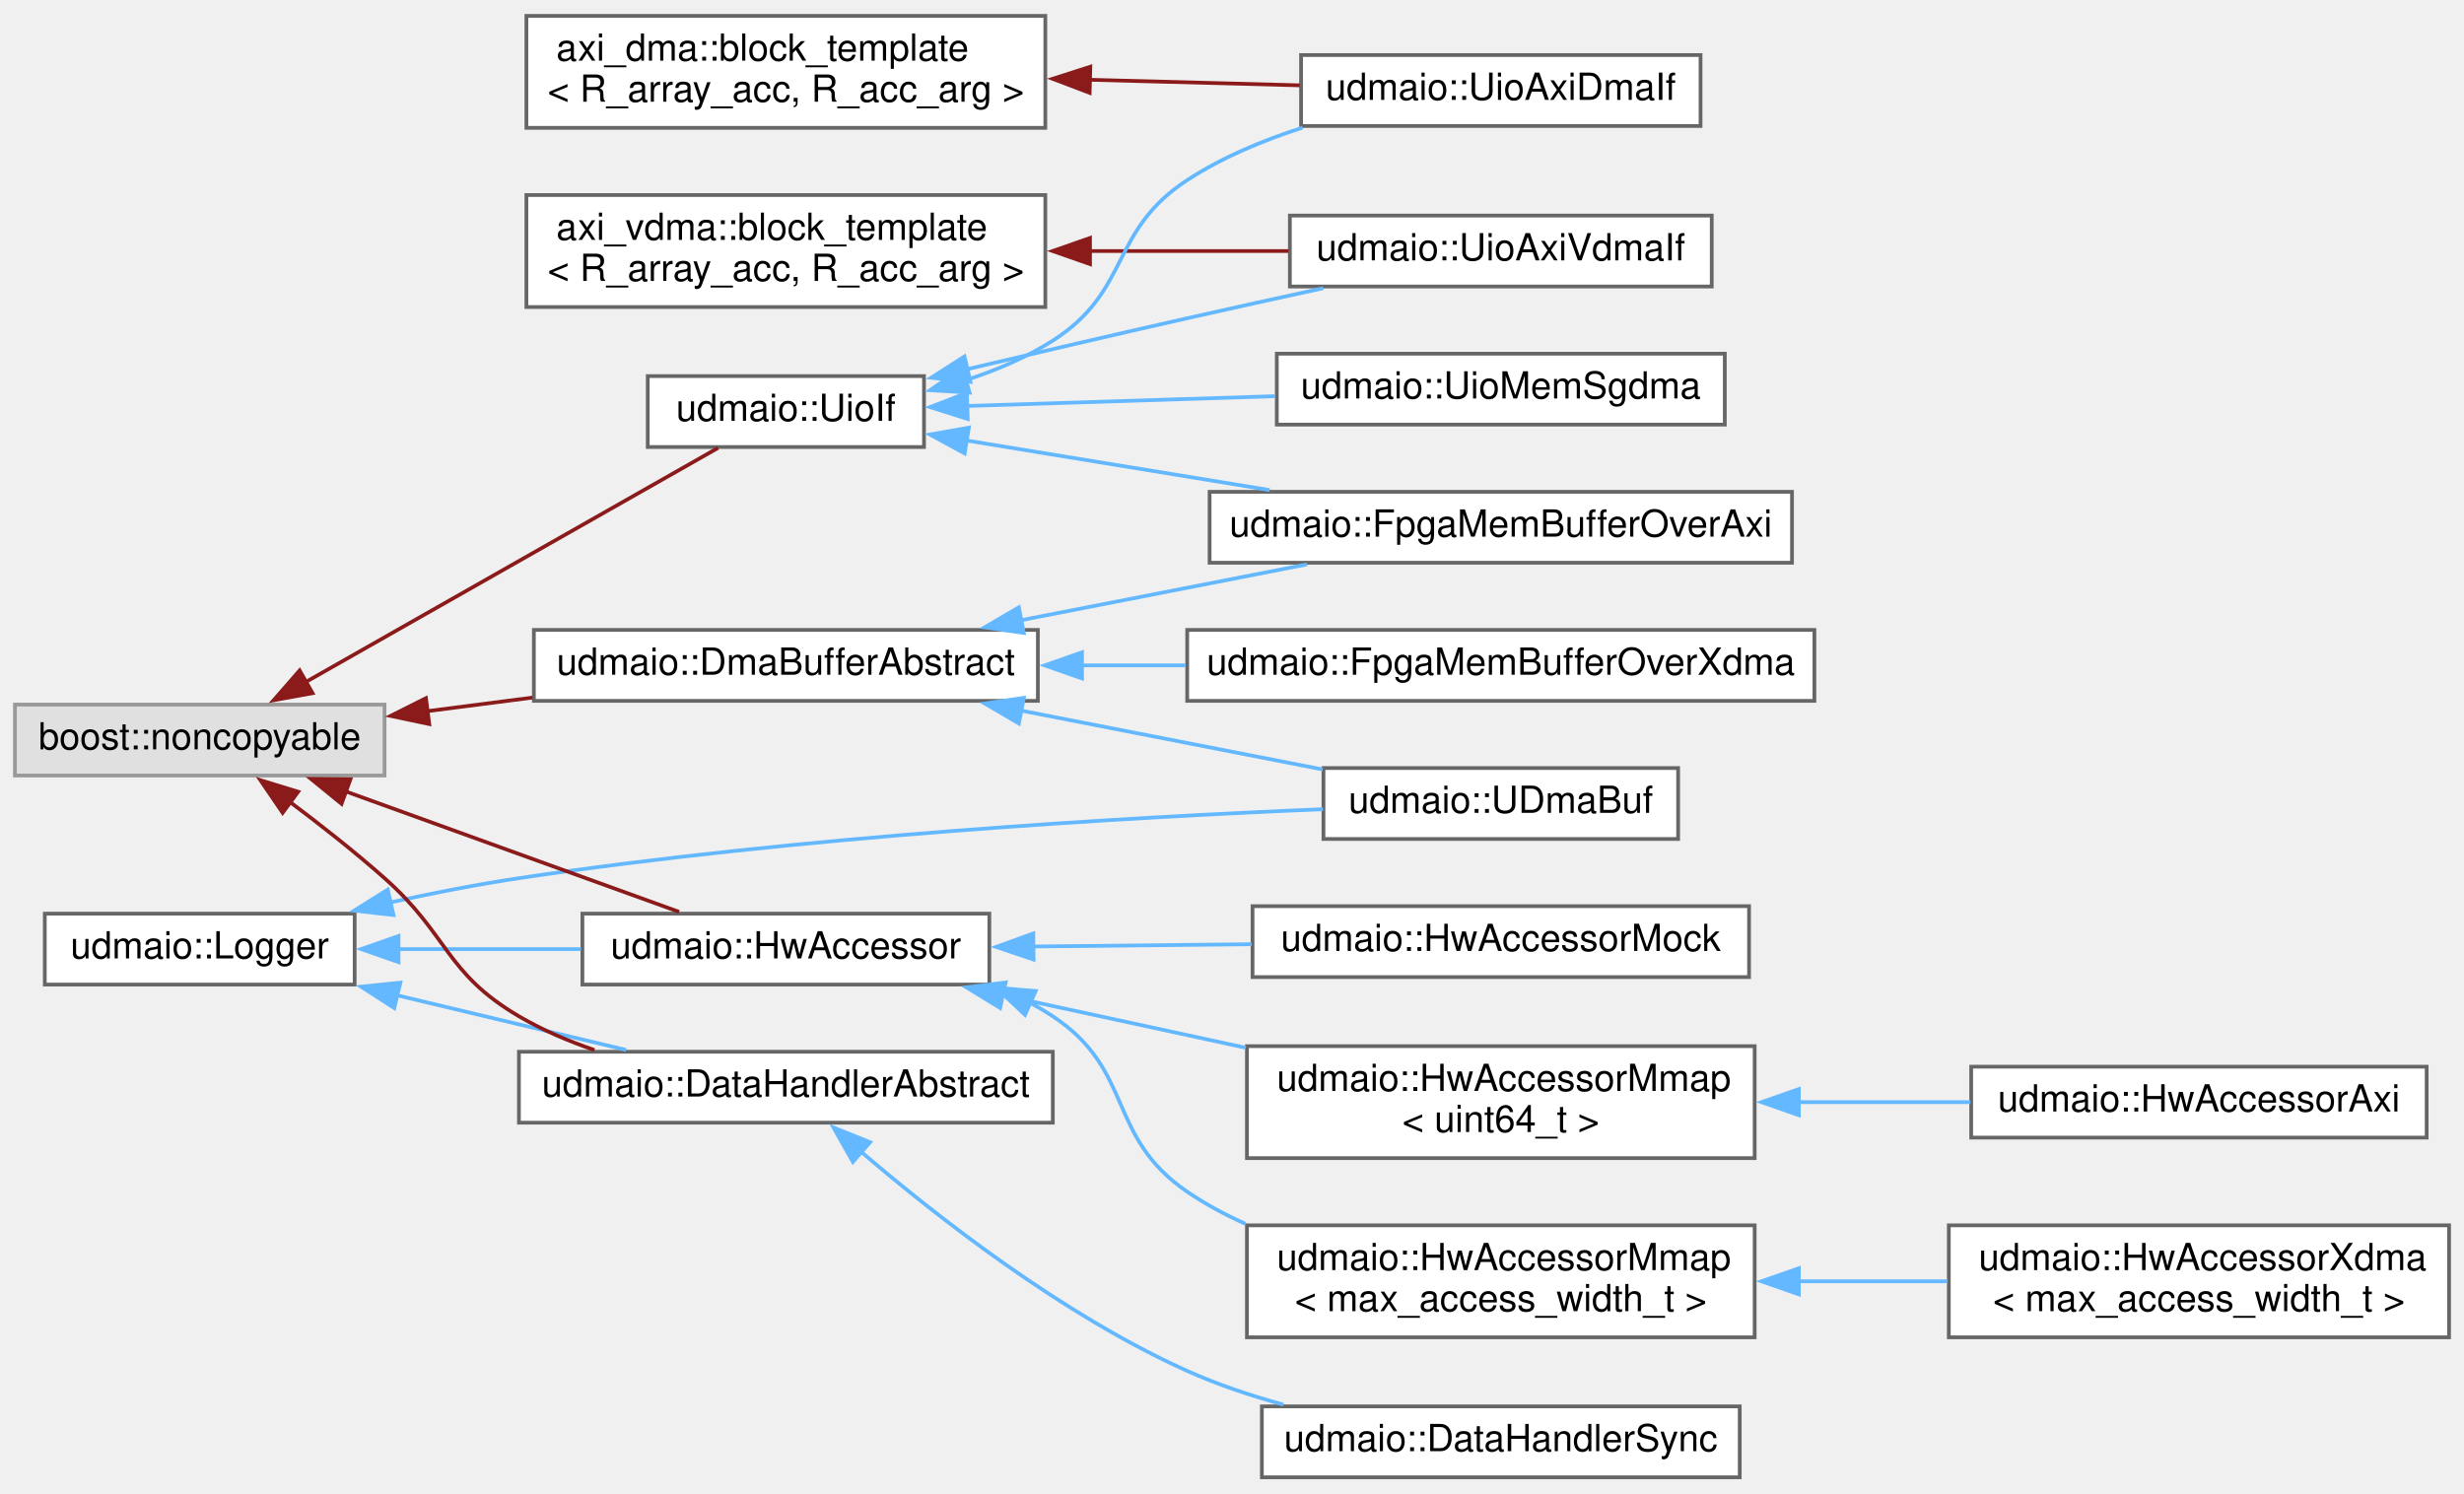
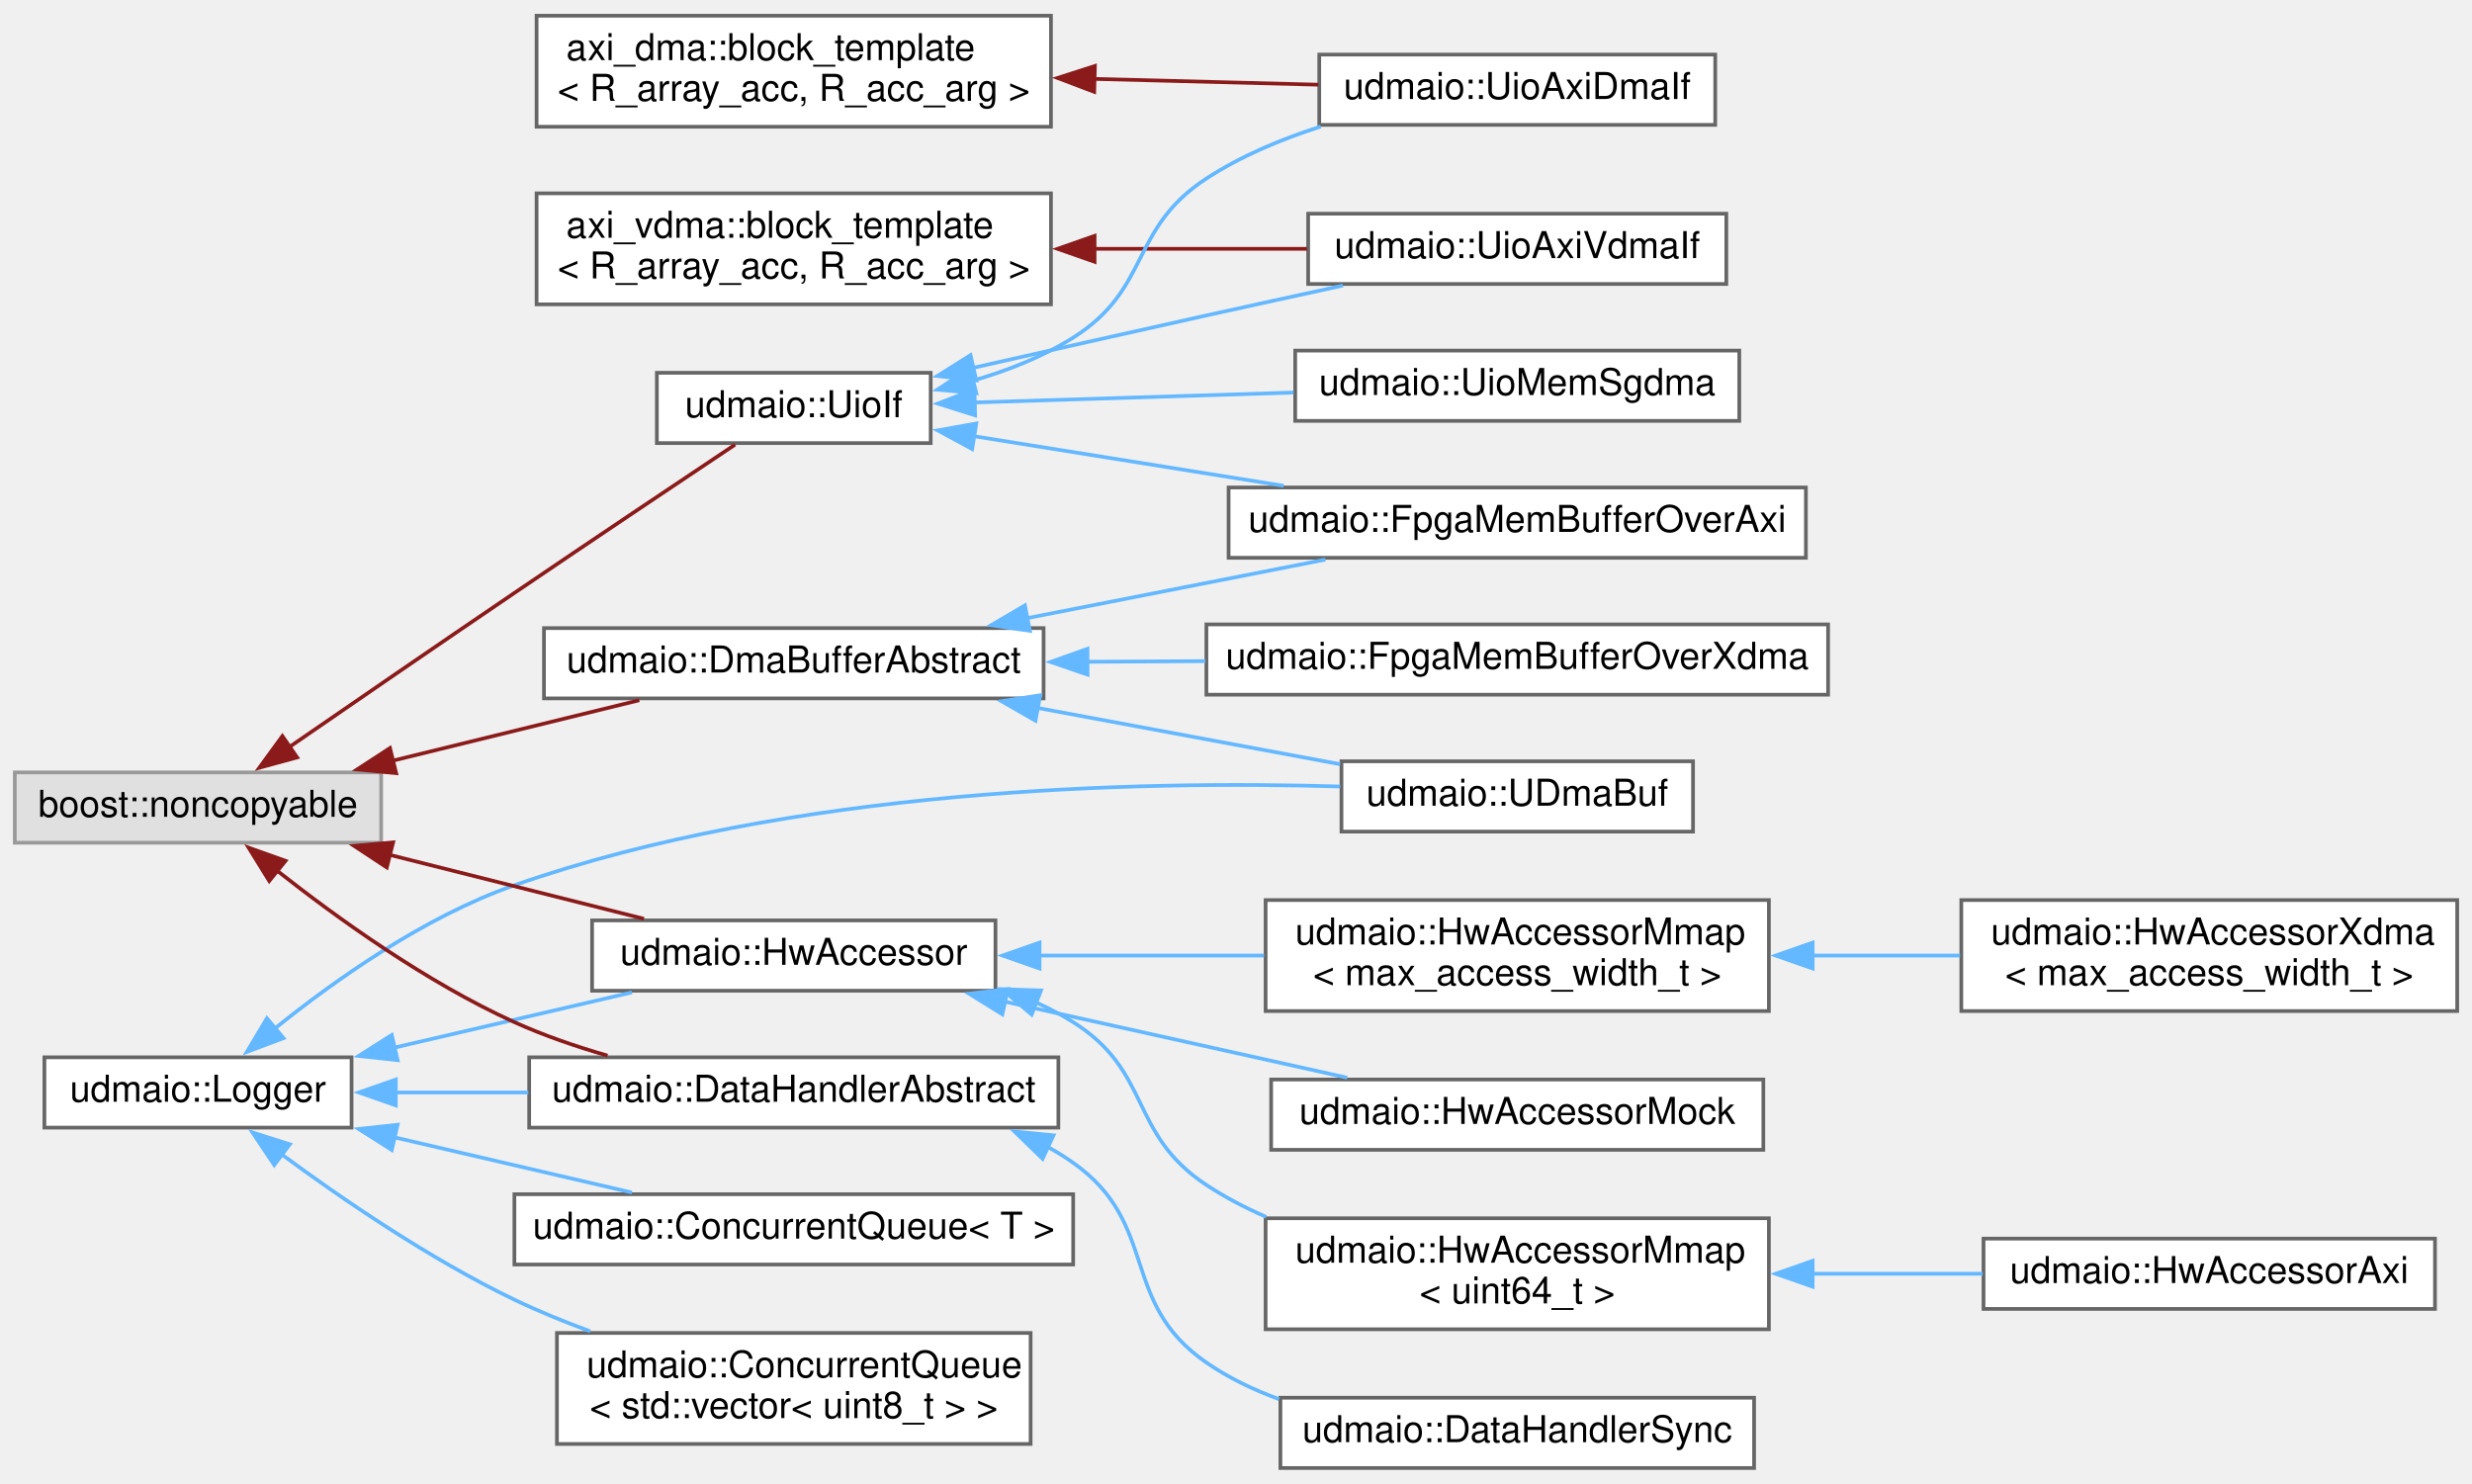
- <svg xmlns="http://www.w3.org/2000/svg" xmlns:xlink="http://www.w3.org/1999/xlink" width="660pt" height="400pt" viewBox="0.00 0.00 660.00 399.50">
-   <g id="graph0" class="graph" transform="scale(1 1) rotate(0) translate(4 395.5)">
+ <svg xmlns="http://www.w3.org/2000/svg" xmlns:xlink="http://www.w3.org/1999/xlink" width="668pt" height="401pt" viewBox="0.00 0.00 668.00 400.50">
+   <g id="graph0" class="graph" transform="scale(1 1) rotate(0) translate(4 396.5)">
    <g id="node1" class="node">
      <g id="a_node1">
        <a xlink:href="structaxi__dma_1_1block__template.html" target="_top" xlink:title="Template class for the axi_dma block, containing accessors for all its registers.">
-           <polygon fill="white" stroke="#666666" points="276,-391.5 137,-391.5 137,-361.5 276,-361.5 276,-391.5" />
-           <text text-anchor="start" x="145" y="-379.5" font-family="Helvetica,sans-Serif" font-size="10.00">axi_dma::block_template</text>
-           <text text-anchor="middle" x="206.5" y="-368.5" font-family="Helvetica,sans-Serif" font-size="10.00">&lt; R_array_acc, R_acc_arg &gt;</text>
+           <polygon fill="white" stroke="#666666" points="280,-392.5 141,-392.5 141,-362.5 280,-362.5 280,-392.5" />
+           <text text-anchor="start" x="149" y="-380.5" font-family="Helvetica,sans-Serif" font-size="10.00">axi_dma::block_template</text>
+           <text text-anchor="middle" x="210.5" y="-369.5" font-family="Helvetica,sans-Serif" font-size="10.00">&lt; R_array_acc, R_acc_arg &gt;</text>
        </a>
      </g>
    </g>
    <g id="node2" class="node">
      <g id="a_node2">
        <a xlink:href="classudmaio_1_1_uio_axi_dma_if.html" target="_top" xlink:title="Interface to AXI DMA Core.">
-           <polygon fill="white" stroke="#666666" points="451.5,-381 344.5,-381 344.5,-362 451.5,-362 451.5,-381" />
-           <text text-anchor="middle" x="398" y="-369" font-family="Helvetica,sans-Serif" font-size="10.00">udmaio::UioAxiDmaIf</text>
+           <polygon fill="white" stroke="#666666" points="459.5,-382 352.5,-382 352.5,-363 459.5,-363 459.5,-382" />
+           <text text-anchor="middle" x="406" y="-370" font-family="Helvetica,sans-Serif" font-size="10.00">udmaio::UioAxiDmaIf</text>
        </a>
      </g>
    </g>
    <g id="edge1" class="edge">
-       <path fill="none" stroke="#8b1a1a" d="M287.85,-374.38C306.88,-373.88 326.7,-373.35 344.15,-372.89" />
-       <polygon fill="#8b1a1a" stroke="#8b1a1a" points="287.87,-370.88 277.96,-374.64 288.05,-377.88 287.87,-370.88" />
+       <path fill="none" stroke="#8b1a1a" d="M291.52,-375.43C312.02,-374.9 333.54,-374.35 352.27,-373.86" />
+       <polygon fill="#8b1a1a" stroke="#8b1a1a" points="291.68,-371.93 281.78,-375.68 291.87,-378.92 291.68,-371.93" />
    </g>
    <g id="node3" class="node">
      <g id="a_node3">
        <a xlink:href="structaxi__vdma_1_1block__template.html" target="_top" xlink:title="Template class for the axi_vdma block, containing accessors for all its registers.">
-           <polygon fill="white" stroke="#666666" points="276,-343.5 137,-343.5 137,-313.5 276,-313.5 276,-343.5" />
-           <text text-anchor="start" x="145" y="-331.5" font-family="Helvetica,sans-Serif" font-size="10.00">axi_vdma::block_template</text>
-           <text text-anchor="middle" x="206.5" y="-320.5" font-family="Helvetica,sans-Serif" font-size="10.00">&lt; R_array_acc, R_acc_arg &gt;</text>
+           <polygon fill="white" stroke="#666666" points="280,-344.5 141,-344.5 141,-314.5 280,-314.5 280,-344.5" />
+           <text text-anchor="start" x="149" y="-332.5" font-family="Helvetica,sans-Serif" font-size="10.00">axi_vdma::block_template</text>
+           <text text-anchor="middle" x="210.5" y="-321.5" font-family="Helvetica,sans-Serif" font-size="10.00">&lt; R_array_acc, R_acc_arg &gt;</text>
        </a>
      </g>
    </g>
    <g id="node4" class="node">
      <g id="a_node4">
        <a xlink:href="classudmaio_1_1_uio_axi_vdma_if.html" target="_top" xlink:title="Interface to AXI VDMA Core.">
-           <polygon fill="white" stroke="#666666" points="454.5,-338 341.5,-338 341.5,-319 454.5,-319 454.5,-338" />
-           <text text-anchor="middle" x="398" y="-326" font-family="Helvetica,sans-Serif" font-size="10.00">udmaio::UioAxiVdmaIf</text>
+           <polygon fill="white" stroke="#666666" points="462.5,-339 349.5,-339 349.5,-320 462.5,-320 462.5,-339" />
+           <text text-anchor="middle" x="406" y="-327" font-family="Helvetica,sans-Serif" font-size="10.00">udmaio::UioAxiVdmaIf</text>
        </a>
      </g>
    </g>
    <g id="edge2" class="edge">
-       <path fill="none" stroke="#8b1a1a" d="M287.82,-328.5C305.77,-328.5 324.43,-328.5 341.14,-328.5" />
-       <polygon fill="#8b1a1a" stroke="#8b1a1a" points="287.96,-325 277.96,-328.5 287.96,-332 287.96,-325" />
+       <path fill="none" stroke="#8b1a1a" d="M291.54,-329.5C310.92,-329.5 331.21,-329.5 349.19,-329.5" />
+       <polygon fill="#8b1a1a" stroke="#8b1a1a" points="291.78,-326 281.78,-329.5 291.78,-333 291.78,-326" />
    </g>
    <g id="node5" class="node">
      <g id="a_node5">
        <a xlink:href="structudmaio_1_1_logger.html" target="_top" xlink:title=" ">
-           <polygon fill="white" stroke="#666666" points="91,-151 8,-151 8,-132 91,-132 91,-151" />
-           <text text-anchor="middle" x="49.5" y="-139" font-family="Helvetica,sans-Serif" font-size="10.00">udmaio::Logger</text>
+           <polygon fill="white" stroke="#666666" points="91,-111 8,-111 8,-92 91,-92 91,-111" />
+           <text text-anchor="middle" x="49.5" y="-99" font-family="Helvetica,sans-Serif" font-size="10.00">udmaio::Logger</text>
        </a>
      </g>
    </g>
    <g id="node6" class="node">
      <g id="a_node6">
-         <a xlink:href="classudmaio_1_1_data_handler_abstract.html" target="_top" xlink:title="Base class to implement a DMA data reception handler.">
-           <polygon fill="white" stroke="#666666" points="278,-114 135,-114 135,-95 278,-95 278,-114" />
-           <text text-anchor="middle" x="206.5" y="-102" font-family="Helvetica,sans-Serif" font-size="10.00">udmaio::DataHandlerAbstract</text>
+         <a xlink:href="classudmaio_1_1_concurrent_queue.html" target="_top" xlink:title=" ">
+           <polygon fill="white" stroke="#666666" points="274.5,-36.5 146.5,-36.5 146.5,-6.5 274.5,-6.5 274.5,-36.5" />
+           <text text-anchor="start" x="154.5" y="-24.5" font-family="Helvetica,sans-Serif" font-size="10.00">udmaio::ConcurrentQueue</text>
+           <text text-anchor="middle" x="210.5" y="-13.5" font-family="Helvetica,sans-Serif" font-size="10.00">&lt; std::vector&lt; uint8_t &gt; &gt;</text>
        </a>
      </g>
    </g>
    <g id="edge3" class="edge">
-       <path fill="none" stroke="#63b8ff" d="M102.32,-129.13C122.28,-124.37 144.8,-118.99 163.7,-114.48" />
-       <polygon fill="#63b8ff" stroke="#63b8ff" points="101.61,-125.7 92.7,-131.43 103.24,-132.51 101.61,-125.7" />
+       <path fill="none" stroke="#63b8ff" d="M71.83,-84.98C88.35,-72.78 112.2,-56.47 135,-45.5 141.49,-42.38 148.49,-39.52 155.5,-36.95" />
+       <polygon fill="#63b8ff" stroke="#63b8ff" points="70.11,-81.89 64.22,-90.7 74.32,-87.49 70.11,-81.89" />
+     </g>
+     <g id="node7" class="node">
+       <g id="a_node7">
+         <a xlink:href="classudmaio_1_1_concurrent_queue.html" target="_top" xlink:title="Helper class to implement a blocking FIFO between threads.">
+           <polygon fill="white" stroke="#666666" points="286,-74 135,-74 135,-55 286,-55 286,-74" />
+           <text text-anchor="middle" x="210.5" y="-62" font-family="Helvetica,sans-Serif" font-size="10.00">udmaio::ConcurrentQueue&lt; T &gt;</text>
+         </a>
+       </g>
+     </g>
+     <g id="edge4" class="edge">
+       <path fill="none" stroke="#63b8ff" d="M102.65,-89.36C123.42,-84.53 147.02,-79.04 166.75,-74.45" />
+       <polygon fill="#63b8ff" stroke="#63b8ff" points="101.87,-85.95 92.92,-91.63 103.45,-92.77 101.87,-85.95" />
    </g>
    <g id="node8" class="node">
      <g id="a_node8">
+         <a xlink:href="classudmaio_1_1_data_handler_abstract.html" target="_top" xlink:title="Base class to implement a DMA data reception handler.">
+           <polygon fill="white" stroke="#666666" points="282,-111 139,-111 139,-92 282,-92 282,-111" />
+           <text text-anchor="middle" x="210.5" y="-99" font-family="Helvetica,sans-Serif" font-size="10.00">udmaio::DataHandlerAbstract</text>
+         </a>
+       </g>
+     </g>
+     <g id="edge5" class="edge">
+       <path fill="none" stroke="#63b8ff" d="M102.66,-101.5C114.21,-101.5 126.63,-101.5 138.77,-101.5" />
+       <polygon fill="#63b8ff" stroke="#63b8ff" points="102.96,-98 92.96,-101.5 102.96,-105 102.96,-98" />
+     </g>
+     <g id="node10" class="node">
+       <g id="a_node10">
        <a xlink:href="classudmaio_1_1_hw_accessor.html" target="_top" xlink:title="Base class for hardware access.">
-           <polygon fill="white" stroke="#666666" points="261,-151 152,-151 152,-132 261,-132 261,-151" />
-           <text text-anchor="middle" x="206.5" y="-139" font-family="Helvetica,sans-Serif" font-size="10.00">udmaio::HwAccessor</text>
-         </a>
-       </g>
-     </g>
-     <g id="edge5" class="edge">
-       <path fill="none" stroke="#63b8ff" d="M102.42,-141.5C118.25,-141.5 135.68,-141.5 151.64,-141.5" />
-       <polygon fill="#63b8ff" stroke="#63b8ff" points="102.74,-138 92.74,-141.5 102.74,-145 102.74,-138" />
-     </g>
-     <g id="node14" class="node">
-       <g id="a_node14">
+           <polygon fill="white" stroke="#666666" points="265,-148 156,-148 156,-129 265,-129 265,-148" />
+           <text text-anchor="middle" x="210.5" y="-136" font-family="Helvetica,sans-Serif" font-size="10.00">udmaio::HwAccessor</text>
+         </a>
+       </g>
+     </g>
+     <g id="edge7" class="edge">
+       <path fill="none" stroke="#63b8ff" d="M102.65,-113.64C123.42,-118.47 147.02,-123.96 166.75,-128.55" />
+       <polygon fill="#63b8ff" stroke="#63b8ff" points="103.45,-110.23 92.92,-111.37 101.87,-117.05 103.45,-110.23" />
+     </g>
+     <g id="node16" class="node">
+       <g id="a_node16">
        <a xlink:href="classudmaio_1_1_u_dma_buf.html" target="_top" xlink:title="DMA data buffer accessed over AXI/UIO, implemented w/ udmabuf (see https://github....">
-           <polygon fill="white" stroke="#666666" points="445.5,-190 350.5,-190 350.5,-171 445.5,-171 445.5,-190" />
-           <text text-anchor="middle" x="398" y="-178" font-family="Helvetica,sans-Serif" font-size="10.00">udmaio::UDmaBuf</text>
-         </a>
-       </g>
-     </g>
-     <g id="edge11" class="edge">
-       <path fill="none" stroke="#63b8ff" d="M100.43,-153.98C111.74,-156.46 123.74,-158.81 135,-160.5 209.89,-171.72 297.82,-176.8 350.39,-178.98" />
-       <polygon fill="#63b8ff" stroke="#63b8ff" points="101.4,-150.62 90.88,-151.82 99.86,-157.44 101.4,-150.62" />
-     </g>
-     <g id="node7" class="node">
-       <g id="a_node7">
-         <a xlink:href="classudmaio_1_1_data_handler_sync.html" target="_top" xlink:title="Synchronous data handler with blocking read interface.">
-           <polygon fill="white" stroke="#666666" points="462,-19 334,-19 334,0 462,0 462,-19" />
-           <text text-anchor="middle" x="398" y="-7" font-family="Helvetica,sans-Serif" font-size="10.00">udmaio::DataHandlerSync</text>
-         </a>
-       </g>
-     </g>
-     <g id="edge4" class="edge">
-       <path fill="none" stroke="#63b8ff" d="M226.67,-87.2C246.94,-69.83 280.55,-43.53 314,-28.5 322.09,-24.86 330.95,-21.89 339.77,-19.46" />
-       <polygon fill="#63b8ff" stroke="#63b8ff" points="224.45,-84.49 219.24,-93.71 229.07,-89.76 224.45,-84.49" />
+           <polygon fill="white" stroke="#666666" points="453.5,-191 358.5,-191 358.5,-172 453.5,-172 453.5,-191" />
+           <text text-anchor="middle" x="406" y="-179" font-family="Helvetica,sans-Serif" font-size="10.00">udmaio::UDmaBuf</text>
+         </a>
+       </g>
+     </g>
+     <g id="edge13" class="edge">
+       <path fill="none" stroke="#63b8ff" d="M70.09,-118.63C86.31,-131.72 110.56,-148.94 135,-157.5 209.84,-183.72 303.13,-185.82 358.16,-184.19" />
+       <polygon fill="#63b8ff" stroke="#63b8ff" points="72.62,-116.18 62.7,-112.46 68.13,-121.55 72.62,-116.18" />
    </g>
    <g id="node9" class="node">
      <g id="a_node9">
-         <a xlink:href="classudmaio_1_1_hw_accessor_mmap.html" target="_top" xlink:title=" ">
-           <polygon fill="white" stroke="#666666" points="466,-115.5 330,-115.5 330,-85.5 466,-85.5 466,-115.5" />
-           <text text-anchor="start" x="338" y="-103.5" font-family="Helvetica,sans-Serif" font-size="10.00">udmaio::HwAccessorMmap</text>
-           <text text-anchor="middle" x="398" y="-92.5" font-family="Helvetica,sans-Serif" font-size="10.00">&lt; uint64_t &gt;</text>
+         <a xlink:href="classudmaio_1_1_data_handler_sync.html" target="_top" xlink:title="Synchronous data handler with blocking read interface.">
+           <polygon fill="white" stroke="#666666" points="470,-19 342,-19 342,0 470,0 470,-19" />
+           <text text-anchor="middle" x="406" y="-7" font-family="Helvetica,sans-Serif" font-size="10.00">udmaio::DataHandlerSync</text>
        </a>
      </g>
    </g>
    <g id="edge6" class="edge">
-       <path fill="none" stroke="#63b8ff" d="M264.46,-129.18C284.99,-124.73 308.35,-119.68 329.69,-115.06" />
-       <polygon fill="#63b8ff" stroke="#63b8ff" points="263.89,-125.72 254.85,-131.25 265.37,-132.56 263.89,-125.72" />
+       <path fill="none" stroke="#63b8ff" d="M279.06,-86.81C281.47,-85.5 283.79,-84.06 286,-82.5 309.54,-65.83 298.26,-44.88 322,-28.5 327.96,-24.39 334.68,-21.15 341.65,-18.61" />
+       <polygon fill="#63b8ff" stroke="#63b8ff" points="277.74,-83.57 270.14,-90.95 280.69,-89.92 277.74,-83.57" />
    </g>
    <g id="node11" class="node">
      <g id="a_node11">
        <a xlink:href="classudmaio_1_1_hw_accessor_mmap.html" target="_top" xlink:title=" ">
-           <polygon fill="white" stroke="#666666" points="466,-67.5 330,-67.5 330,-37.5 466,-37.5 466,-67.5" />
-           <text text-anchor="start" x="338" y="-55.5" font-family="Helvetica,sans-Serif" font-size="10.00">udmaio::HwAccessorMmap</text>
-           <text text-anchor="middle" x="398" y="-44.5" font-family="Helvetica,sans-Serif" font-size="10.00">&lt; max_access_width_t &gt;</text>
+           <polygon fill="white" stroke="#666666" points="474,-67.5 338,-67.5 338,-37.5 474,-37.5 474,-67.5" />
+           <text text-anchor="start" x="346" y="-55.5" font-family="Helvetica,sans-Serif" font-size="10.00">udmaio::HwAccessorMmap</text>
+           <text text-anchor="middle" x="406" y="-44.5" font-family="Helvetica,sans-Serif" font-size="10.00">&lt; uint64_t &gt;</text>
        </a>
      </g>
    </g>
    <g id="edge8" class="edge">
-       <path fill="none" stroke="#63b8ff" d="M271.83,-127.14C273.96,-126.02 276.02,-124.81 278,-123.5 299.96,-109 292.27,-91.34 314,-76.5 318.83,-73.2 324.12,-70.35 329.6,-67.89" />
-       <polygon fill="#63b8ff" stroke="#63b8ff" points="270.55,-123.88 262.85,-131.16 273.41,-130.26 270.55,-123.88" />
+       <path fill="none" stroke="#63b8ff" d="M276.01,-125.82C279.49,-124.25 282.85,-122.48 286,-120.5 307.39,-107.06 300.91,-90.42 322,-76.5 327.01,-73.2 332.48,-70.34 338.14,-67.87" />
+       <polygon fill="#63b8ff" stroke="#63b8ff" points="274.78,-122.54 266.72,-129.42 277.31,-129.07 274.78,-122.54" />
    </g>
    <g id="node13" class="node">
      <g id="a_node13">
+         <a xlink:href="classudmaio_1_1_hw_accessor_mmap.html" target="_top" xlink:title=" ">
+           <polygon fill="white" stroke="#666666" points="474,-153.5 338,-153.5 338,-123.5 474,-123.5 474,-153.5" />
+           <text text-anchor="start" x="346" y="-141.5" font-family="Helvetica,sans-Serif" font-size="10.00">udmaio::HwAccessorMmap</text>
+           <text text-anchor="middle" x="406" y="-130.5" font-family="Helvetica,sans-Serif" font-size="10.00">&lt; max_access_width_t &gt;</text>
+         </a>
+       </g>
+     </g>
+     <g id="edge10" class="edge">
+       <path fill="none" stroke="#63b8ff" d="M276.69,-138.5C296.29,-138.5 317.83,-138.5 337.58,-138.5" />
+       <polygon fill="#63b8ff" stroke="#63b8ff" points="276.91,-135 266.91,-138.5 276.91,-142 276.91,-135" />
+     </g>
+     <g id="node15" class="node">
+       <g id="a_node15">
        <a xlink:href="classudmaio_1_1_hw_accessor_mock.html" target="_top" xlink:title=" ">
-           <polygon fill="white" stroke="#666666" points="464.5,-153 331.5,-153 331.5,-134 464.5,-134 464.5,-153" />
-           <text text-anchor="middle" x="398" y="-141" font-family="Helvetica,sans-Serif" font-size="10.00">udmaio::HwAccessorMock</text>
-         </a>
-       </g>
-     </g>
-     <g id="edge10" class="edge">
-       <path fill="none" stroke="#63b8ff" d="M272.54,-142.19C291.52,-142.39 312.26,-142.61 331.27,-142.81" />
-       <polygon fill="#63b8ff" stroke="#63b8ff" points="272.85,-138.69 262.81,-142.08 272.77,-145.69 272.85,-138.69" />
-     </g>
-     <g id="node10" class="node">
-       <g id="a_node10">
-         <a xlink:href="classudmaio_1_1_hw_accessor_axi.html" target="_top" xlink:title=" ">
-           <polygon fill="white" stroke="#666666" points="646,-110 524,-110 524,-91 646,-91 646,-110" />
-           <text text-anchor="middle" x="585" y="-98" font-family="Helvetica,sans-Serif" font-size="10.00">udmaio::HwAccessorAxi</text>
-         </a>
-       </g>
-     </g>
-     <g id="edge7" class="edge">
-       <path fill="none" stroke="#63b8ff" d="M477.48,-100.5C492.97,-100.5 509.01,-100.5 523.79,-100.5" />
-       <polygon fill="#63b8ff" stroke="#63b8ff" points="477.83,-97 467.83,-100.5 477.83,-104 477.83,-97" />
+           <polygon fill="white" stroke="#666666" points="472.5,-105 339.5,-105 339.5,-86 472.5,-86 472.5,-105" />
+           <text text-anchor="middle" x="406" y="-93" font-family="Helvetica,sans-Serif" font-size="10.00">udmaio::HwAccessorMock</text>
+         </a>
+       </g>
+     </g>
+     <g id="edge12" class="edge">
+       <path fill="none" stroke="#63b8ff" d="M267.33,-126.09C296.76,-119.55 332.39,-111.64 360.03,-105.49" />
+       <polygon fill="#63b8ff" stroke="#63b8ff" points="266.86,-122.61 257.86,-128.2 268.38,-129.45 266.86,-122.61" />
    </g>
    <g id="node12" class="node">
      <g id="a_node12">
+         <a xlink:href="classudmaio_1_1_hw_accessor_axi.html" target="_top" xlink:title=" ">
+           <polygon fill="white" stroke="#666666" points="654,-62 532,-62 532,-43 654,-43 654,-62" />
+           <text text-anchor="middle" x="593" y="-50" font-family="Helvetica,sans-Serif" font-size="10.00">udmaio::HwAccessorAxi</text>
+         </a>
+       </g>
+     </g>
+     <g id="edge9" class="edge">
+       <path fill="none" stroke="#63b8ff" d="M485.48,-52.5C500.97,-52.5 517.01,-52.5 531.79,-52.5" />
+       <polygon fill="#63b8ff" stroke="#63b8ff" points="485.83,-49 475.83,-52.5 485.83,-56 485.83,-49" />
+     </g>
+     <g id="node14" class="node">
+       <g id="a_node14">
        <a xlink:href="classudmaio_1_1_hw_accessor_xdma.html" target="_top" xlink:title=" ">
-           <polygon fill="white" stroke="#666666" points="652,-67.5 518,-67.5 518,-37.5 652,-37.5 652,-67.5" />
-           <text text-anchor="start" x="526" y="-55.5" font-family="Helvetica,sans-Serif" font-size="10.00">udmaio::HwAccessorXdma</text>
-           <text text-anchor="middle" x="585" y="-44.5" font-family="Helvetica,sans-Serif" font-size="10.00">&lt; max_access_width_t &gt;</text>
-         </a>
-       </g>
-     </g>
-     <g id="edge9" class="edge">
-       <path fill="none" stroke="#63b8ff" d="M477.44,-52.5C490.83,-52.5 504.63,-52.5 517.67,-52.5" />
-       <polygon fill="#63b8ff" stroke="#63b8ff" points="477.83,-49 467.83,-52.5 477.83,-56 477.83,-49" />
-     </g>
-     <g id="node15" class="node">
-       <g id="a_node15">
+           <polygon fill="white" stroke="#666666" points="660,-153.5 526,-153.5 526,-123.5 660,-123.5 660,-153.5" />
+           <text text-anchor="start" x="534" y="-141.5" font-family="Helvetica,sans-Serif" font-size="10.00">udmaio::HwAccessorXdma</text>
+           <text text-anchor="middle" x="593" y="-130.5" font-family="Helvetica,sans-Serif" font-size="10.00">&lt; max_access_width_t &gt;</text>
+         </a>
+       </g>
+     </g>
+     <g id="edge11" class="edge">
+       <path fill="none" stroke="#63b8ff" d="M485.44,-138.5C498.83,-138.5 512.63,-138.5 525.67,-138.5" />
+       <polygon fill="#63b8ff" stroke="#63b8ff" points="485.83,-135 475.83,-138.5 485.83,-142 485.83,-135" />
+     </g>
+     <g id="node17" class="node">
+       <g id="a_node17">
        <a xlink:title=" ">
-           <polygon fill="#e0e0e0" stroke="#999999" points="99,-207 0,-207 0,-188 99,-188 99,-207" />
-           <text text-anchor="middle" x="49.5" y="-195" font-family="Helvetica,sans-Serif" font-size="10.00">boost::noncopyable</text>
-         </a>
-       </g>
-     </g>
-     <g id="edge12" class="edge">
-       <path fill="none" stroke="#8b1a1a" d="M73.6,-180.97C81.83,-174.8 91.03,-167.57 99,-160.5 116.17,-145.28 115.22,-135.12 135,-123.5 141.23,-119.84 148.18,-116.87 155.22,-114.46" />
-       <polygon fill="#8b1a1a" stroke="#8b1a1a" points="71.71,-178.01 65.74,-186.76 75.86,-183.65 71.71,-178.01" />
-     </g>
-     <g id="edge17" class="edge">
-       <path fill="none" stroke="#8b1a1a" d="M88.34,-183.83C116.03,-173.83 152.96,-160.48 177.9,-151.47" />
-       <polygon fill="#8b1a1a" stroke="#8b1a1a" points="87.49,-180.41 79.28,-187.1 89.87,-187 87.49,-180.41" />
-     </g>
-     <g id="node16" class="node">
-       <g id="a_node16">
+           <polygon fill="#e0e0e0" stroke="#999999" points="99,-188 0,-188 0,-169 99,-169 99,-188" />
+           <text text-anchor="middle" x="49.5" y="-176" font-family="Helvetica,sans-Serif" font-size="10.00">boost::noncopyable</text>
+         </a>
+       </g>
+     </g>
+     <g id="edge14" class="edge">
+       <path fill="none" stroke="#8b1a1a" d="M70.69,-161.59C87.09,-148.65 111.29,-131.25 135,-120.5 142.9,-116.92 151.59,-113.93 160.17,-111.46" />
+       <polygon fill="#8b1a1a" stroke="#8b1a1a" points="68.76,-158.66 63.18,-167.66 73.16,-164.1 68.76,-158.66" />
+     </g>
+     <g id="edge19" class="edge">
+       <path fill="none" stroke="#8b1a1a" d="M101.16,-165.75C123.44,-160.15 149.2,-153.67 170.02,-148.43" />
+       <polygon fill="#8b1a1a" stroke="#8b1a1a" points="100.52,-162.31 91.68,-168.14 102.23,-169.09 100.52,-162.31" />
+     </g>
+     <g id="node18" class="node">
+       <g id="a_node18">
        <a xlink:href="classudmaio_1_1_dma_buffer_abstract.html" target="_top" xlink:title="Base class for DMA data buffer.">
-           <polygon fill="white" stroke="#666666" points="274,-227 139,-227 139,-208 274,-208 274,-227" />
-           <text text-anchor="middle" x="206.5" y="-215" font-family="Helvetica,sans-Serif" font-size="10.00">udmaio::DmaBufferAbstract</text>
-         </a>
-       </g>
-     </g>
-     <g id="edge13" class="edge">
-       <path fill="none" stroke="#8b1a1a" d="M110.54,-205.25C119.73,-206.43 129.27,-207.66 138.6,-208.87" />
-       <polygon fill="#8b1a1a" stroke="#8b1a1a" points="110.98,-201.78 100.62,-203.97 110.09,-208.72 110.98,-201.78" />
+           <polygon fill="white" stroke="#666666" points="278,-227 143,-227 143,-208 278,-208 278,-227" />
+           <text text-anchor="middle" x="210.5" y="-215" font-family="Helvetica,sans-Serif" font-size="10.00">udmaio::DmaBufferAbstract</text>
+         </a>
+       </g>
+     </g>
+     <g id="edge15" class="edge">
+       <path fill="none" stroke="#8b1a1a" d="M102.02,-191.14C123.64,-196.44 148.44,-202.52 168.76,-207.51" />
+       <polygon fill="#8b1a1a" stroke="#8b1a1a" points="103.05,-187.79 92.5,-188.8 101.38,-194.58 103.05,-187.79" />
+     </g>
+     <g id="node21" class="node">
+       <g id="a_node21">
+         <a xlink:href="classudmaio_1_1_uio_if.html" target="_top" xlink:title="Base class for UIO interfaces.">
+           <polygon fill="white" stroke="#666666" points="247.5,-296 173.5,-296 173.5,-277 247.5,-277 247.5,-296" />
+           <text text-anchor="middle" x="210.5" y="-284" font-family="Helvetica,sans-Serif" font-size="10.00">udmaio::UioIf</text>
+         </a>
+       </g>
+     </g>
+     <g id="edge20" class="edge">
+       <path fill="none" stroke="#8b1a1a" d="M73.97,-194.71C90.9,-206.38 114.32,-222.47 135,-236.5 155.62,-250.5 179.57,-266.53 194.63,-276.58" />
+       <polygon fill="#8b1a1a" stroke="#8b1a1a" points="76.29,-192.05 66.07,-189.26 72.31,-197.82 76.29,-192.05" />
+     </g>
+     <g id="edge18" class="edge">
+       <path fill="none" stroke="#63b8ff" d="M276.37,-205.43C303.16,-200.45 333.62,-194.78 358.17,-190.21" />
+       <polygon fill="#63b8ff" stroke="#63b8ff" points="275.82,-201.97 266.63,-207.24 277.1,-208.85 275.82,-201.97" />
    </g>
    <g id="node19" class="node">
      <g id="a_node19">
-         <a xlink:href="classudmaio_1_1_uio_if.html" target="_top" xlink:title="Base class for UIO interfaces.">
-           <polygon fill="white" stroke="#666666" points="243.5,-295 169.5,-295 169.5,-276 243.5,-276 243.5,-295" />
-           <text text-anchor="middle" x="206.5" y="-283" font-family="Helvetica,sans-Serif" font-size="10.00">udmaio::UioIf</text>
-         </a>
-       </g>
-     </g>
-     <g id="edge18" class="edge">
-       <path fill="none" stroke="#8b1a1a" d="M77.99,-213.1C109.92,-231.23 161.62,-260.59 188.32,-275.75" />
-       <polygon fill="#8b1a1a" stroke="#8b1a1a" points="79.72,-210.06 69.3,-208.17 76.26,-216.15 79.72,-210.06" />
+         <a xlink:href="classudmaio_1_1_fpga_mem_buffer_over_axi.html" target="_top" xlink:title="DMA data buffer accessed over AXI/UIO, described w/ explicit address &amp; size.">
+           <polygon fill="white" stroke="#666666" points="484,-265 328,-265 328,-246 484,-246 484,-265" />
+           <text text-anchor="middle" x="406" y="-253" font-family="Helvetica,sans-Serif" font-size="10.00">udmaio::FpgaMemBufferOverAxi</text>
+         </a>
+       </g>
    </g>
    <g id="edge16" class="edge">
-       <path fill="none" stroke="#63b8ff" d="M269.31,-205.43C295.65,-200.29 325.87,-194.39 350.3,-189.62" />
-       <polygon fill="#63b8ff" stroke="#63b8ff" points="268.91,-201.94 259.77,-207.29 270.25,-208.81 268.91,-201.94" />
-     </g>
-     <g id="node17" class="node">
-       <g id="a_node17">
-         <a xlink:href="classudmaio_1_1_fpga_mem_buffer_over_axi.html" target="_top" xlink:title="DMA data buffer accessed over AXI/UIO, described w/ explicit address &amp; size.">
-           <polygon fill="white" stroke="#666666" points="476,-264 320,-264 320,-245 476,-245 476,-264" />
-           <text text-anchor="middle" x="398" y="-252" font-family="Helvetica,sans-Serif" font-size="10.00">udmaio::FpgaMemBufferOverAxi</text>
-         </a>
-       </g>
-     </g>
-     <g id="edge14" class="edge">
-       <path fill="none" stroke="#63b8ff" d="M269.42,-229.59C294.23,-234.43 322.48,-239.95 346.08,-244.56" />
-       <polygon fill="#63b8ff" stroke="#63b8ff" points="270.25,-226.19 259.77,-227.71 268.91,-233.06 270.25,-226.19" />
-     </g>
-     <g id="node18" class="node">
-       <g id="a_node18">
-         <a xlink:href="classudmaio_1_1_fpga_mem_buffer_over_xdma.html" target="_top" xlink:title="DMA data buffer accessed over XDMA using the xdma c2h0 stream channel.">
-           <polygon fill="white" stroke="#666666" points="482,-227 314,-227 314,-208 482,-208 482,-227" />
-           <text text-anchor="middle" x="398" y="-215" font-family="Helvetica,sans-Serif" font-size="10.00">udmaio::FpgaMemBufferOverXdma</text>
-         </a>
-       </g>
-     </g>
-     <g id="edge15" class="edge">
-       <path fill="none" stroke="#63b8ff" d="M285.77,-217.5C294.93,-217.5 304.3,-217.5 313.53,-217.5" />
-       <polygon fill="#63b8ff" stroke="#63b8ff" points="285.82,-214 275.82,-217.5 285.82,-221 285.82,-214" />
-     </g>
-     <g id="edge20" class="edge">
-       <path fill="none" stroke="#63b8ff" d="M254.71,-293.92C262.85,-296.55 270.95,-300 278,-304.5 299,-317.92 293.12,-333.89 314,-347.5 323.3,-353.56 334.16,-358.12 344.9,-361.55" />
-       <polygon fill="#63b8ff" stroke="#63b8ff" points="255.71,-290.56 245.13,-291.22 253.81,-297.3 255.71,-290.56" />
-     </g>
-     <g id="edge21" class="edge">
-       <path fill="none" stroke="#63b8ff" d="M254.99,-296.83C273.4,-301.18 294.67,-306.14 314,-310.5 325.79,-313.16 338.55,-315.97 350.44,-318.55" />
-       <polygon fill="#63b8ff" stroke="#63b8ff" points="255.95,-293.46 245.41,-294.56 254.34,-300.27 255.95,-293.46" />
-     </g>
-     <g id="edge19" class="edge">
-       <path fill="none" stroke="#63b8ff" d="M254.8,-277.76C279.4,-273.74 309.74,-268.78 336.07,-264.47" />
-       <polygon fill="#63b8ff" stroke="#63b8ff" points="254.39,-274.28 245.08,-279.35 255.52,-281.19 254.39,-274.28" />
+       <path fill="none" stroke="#63b8ff" d="M273.61,-229.7C299.62,-234.81 329.49,-240.67 354.16,-245.52" />
+       <polygon fill="#63b8ff" stroke="#63b8ff" points="274.31,-226.27 263.83,-227.78 272.96,-233.14 274.31,-226.27" />
    </g>
    <g id="node20" class="node">
      <g id="a_node20">
+         <a xlink:href="classudmaio_1_1_fpga_mem_buffer_over_xdma.html" target="_top" xlink:title="DMA data buffer accessed over XDMA using the xdma c2h0 stream channel.">
+           <polygon fill="white" stroke="#666666" points="490,-228 322,-228 322,-209 490,-209 490,-228" />
+           <text text-anchor="middle" x="406" y="-216" font-family="Helvetica,sans-Serif" font-size="10.00">udmaio::FpgaMemBufferOverXdma</text>
+         </a>
+       </g>
+     </g>
+     <g id="edge17" class="edge">
+       <path fill="none" stroke="#63b8ff" d="M289.68,-217.9C300.24,-217.96 311.1,-218.01 321.75,-218.07" />
+       <polygon fill="#63b8ff" stroke="#63b8ff" points="289.89,-214.41 279.88,-217.85 289.86,-221.41 289.89,-214.41" />
+     </g>
+     <g id="edge22" class="edge">
+       <path fill="none" stroke="#63b8ff" d="M258.8,-293.84C268.26,-296.58 277.8,-300.34 286,-305.5 307.09,-318.78 301.12,-334.89 322,-348.5 331.3,-354.56 342.16,-359.12 352.9,-362.55" />
+       <polygon fill="#63b8ff" stroke="#63b8ff" points="259.83,-290.49 249.28,-291.43 258.12,-297.27 259.83,-290.49" />
+     </g>
+     <g id="edge23" class="edge">
+       <path fill="none" stroke="#63b8ff" d="M258.89,-297.32C278.42,-301.75 301.29,-306.91 322,-311.5 333.95,-314.15 346.87,-316.97 358.89,-319.58" />
+       <polygon fill="#63b8ff" stroke="#63b8ff" points="259.82,-293.94 249.29,-295.14 258.26,-300.77 259.82,-293.94" />
+     </g>
+     <g id="edge21" class="edge">
+       <path fill="none" stroke="#63b8ff" d="M259.04,-278.88C284.32,-274.83 315.7,-269.81 342.89,-265.45" />
+       <polygon fill="#63b8ff" stroke="#63b8ff" points="258.71,-275.39 249.39,-280.43 259.82,-282.3 258.71,-275.39" />
+     </g>
+     <g id="node22" class="node">
+       <g id="a_node22">
        <a xlink:href="classudmaio_1_1_uio_mem_sgdma.html" target="_top" xlink:title="Interface to AXI DMA scatter-gather buffers &amp; descriptors Uses a UioIf to access DMA descriptor memor...">
-           <polygon fill="white" stroke="#666666" points="458,-301 338,-301 338,-282 458,-282 458,-301" />
-           <text text-anchor="middle" x="398" y="-289" font-family="Helvetica,sans-Serif" font-size="10.00">udmaio::UioMemSgdma</text>
-         </a>
-       </g>
-     </g>
-     <g id="edge22" class="edge">
-       <path fill="none" stroke="#63b8ff" d="M254.99,-287C280.02,-287.8 310.96,-288.78 337.57,-289.62" />
-       <polygon fill="#63b8ff" stroke="#63b8ff" points="255.21,-283.51 245.1,-286.69 254.99,-290.51 255.21,-283.51" />
+           <polygon fill="white" stroke="#666666" points="466,-302 346,-302 346,-283 466,-283 466,-302" />
+           <text text-anchor="middle" x="406" y="-290" font-family="Helvetica,sans-Serif" font-size="10.00">udmaio::UioMemSgdma</text>
+         </a>
+       </g>
+     </g>
+     <g id="edge24" class="edge">
+       <path fill="none" stroke="#63b8ff" d="M259.38,-287.98C285.43,-288.79 317.9,-289.8 345.57,-290.66" />
+       <polygon fill="#63b8ff" stroke="#63b8ff" points="259.51,-284.49 249.41,-287.68 259.3,-291.48 259.51,-284.49" />
    </g>
  </g>
</svg>
